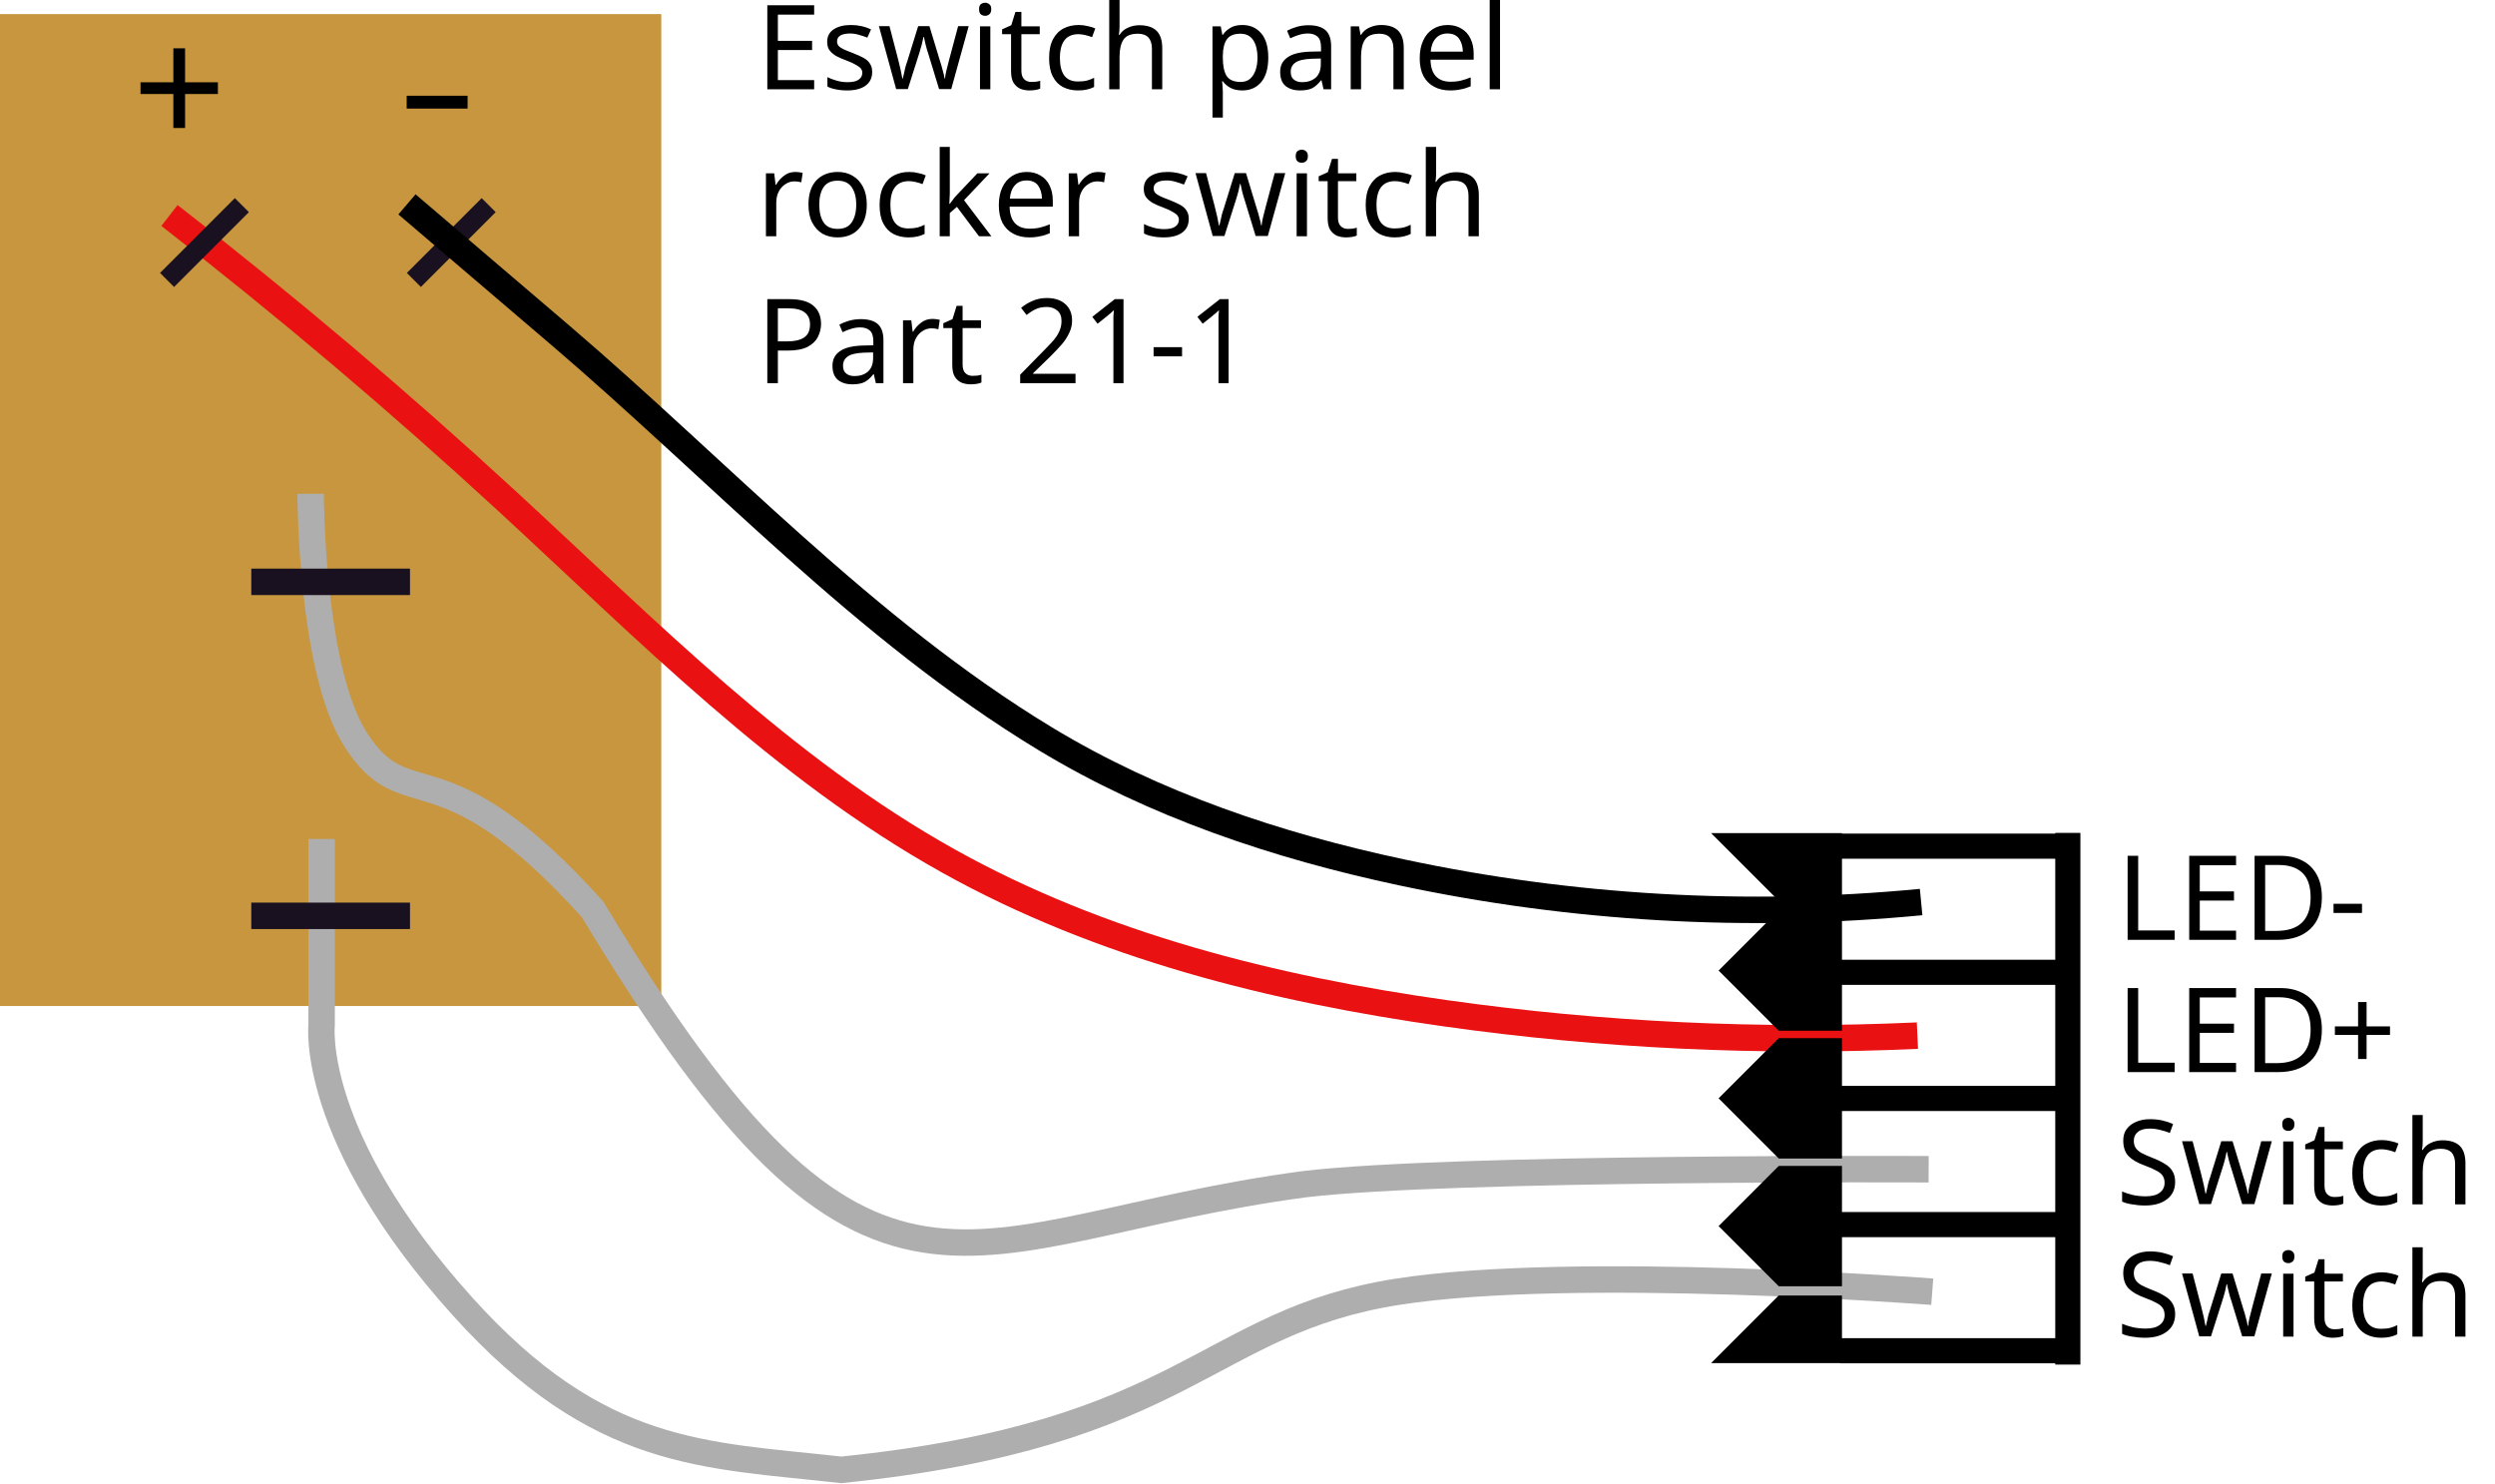
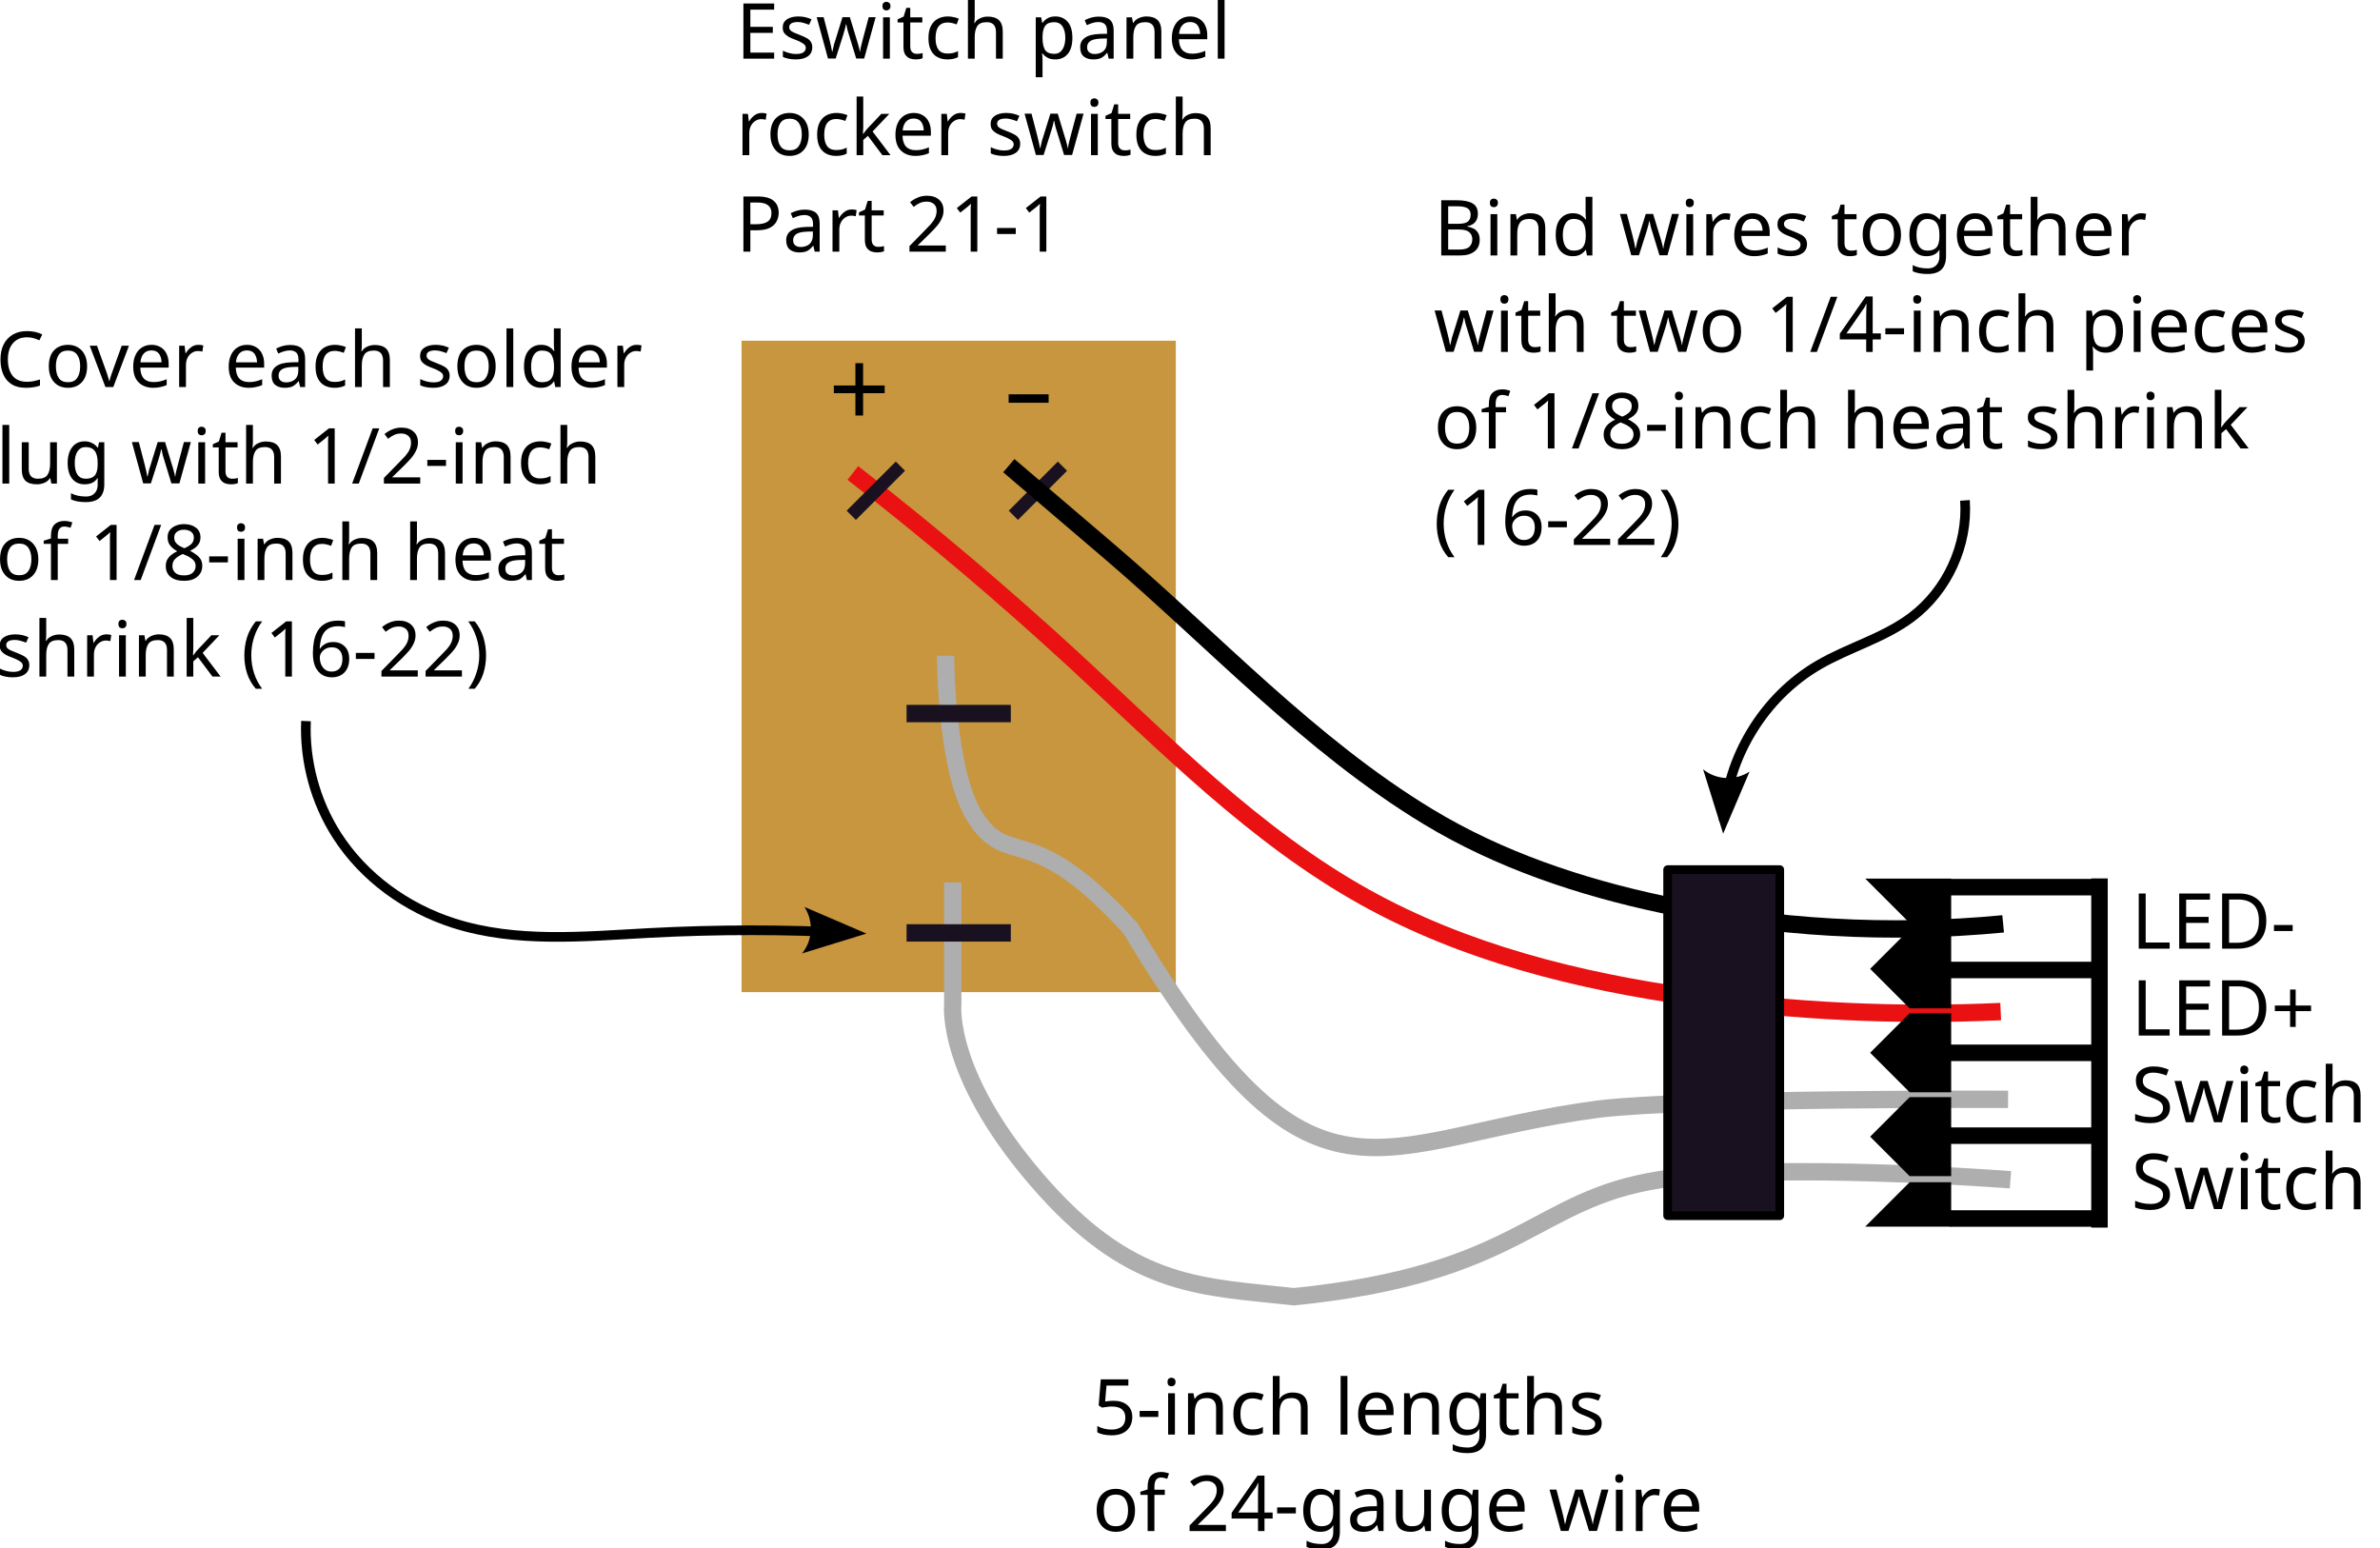
- <svg xmlns="http://www.w3.org/2000/svg" xmlns:ns1="http://www.openswatchbook.org/uri/2009/osb" xmlns:xlink="http://www.w3.org/1999/xlink" width="169.781" height="100.922" id="svg2" version="1.1">
+ <svg xmlns="http://www.w3.org/2000/svg" xmlns:ns1="http://www.openswatchbook.org/uri/2009/osb" xmlns:xlink="http://www.w3.org/1999/xlink" width="246.624" height="160.316" id="svg2" version="1.1">
  <defs id="defs4">
+     <marker orient="auto" refY="0" refX="0" id="Arrow2Mend" style="overflow:visible">
+       <path id="path3855" style="fill-rule:evenodd;stroke-width:0.625;stroke-linejoin:round" d="M 8.719,4.034 -2.207,0.016 8.719,-4.002 c -1.745,2.372 -1.735,5.617 -6e-7,8.035 z" transform="scale(-0.6,-0.6)" />
+     </marker>
+     <marker orient="auto" refY="0" refX="0" id="Arrow1Lend" style="overflow:visible">
+       <path id="path3831" d="M 0,0 5,-5 -12.5,0 5,5 0,0 z" style="fill-rule:evenodd;stroke:#000000;stroke-width:1pt" transform="matrix(-0.8,0,0,-0.8,-10,0)" />
+     </marker>
+     <marker orient="auto" refY="0" refX="0" id="Arrow2Lend" style="overflow:visible">
+       <path id="path3849" style="fill-rule:evenodd;stroke-width:0.625;stroke-linejoin:round" d="M 8.719,4.034 -2.207,0.016 8.719,-4.002 c -1.745,2.372 -1.735,5.617 -6e-7,8.035 z" transform="matrix(-1.1,0,0,-1.1,-1.1,0)" />
+     </marker>
    <linearGradient id="linearGradient3776" ns1:paint="gradient">
      <stop style="stop-color:#0000ff;stop-opacity:1;" offset="0" id="stop3778" />
      <stop style="stop-color:#0000ff;stop-opacity:0;" offset="1" id="stop3780" />
    </linearGradient>
    <linearGradient ns1:paint="gradient" id="linearGradient3776-3">
      <stop id="stop3778-9" offset="0" style="stop-color:#0000ff;stop-opacity:1;" />
      <stop id="stop3780-8" offset="1" style="stop-color:#0000ff;stop-opacity:0;" />
    </linearGradient>
    <linearGradient ns1:paint="gradient" id="linearGradient3776-1">
      <stop id="stop3778-3" offset="0" style="stop-color:#0000ff;stop-opacity:1;" />
      <stop id="stop3780-83" offset="1" style="stop-color:#0000ff;stop-opacity:0;" />
    </linearGradient>
  </defs>
-   <g id="layer1" transform="translate(-315,-610.4032)">
+   <g id="layer1" transform="translate(-238.1569,-576.058)">
    <path style="fill:none;stroke-width:1.71;stroke-linecap:square;stroke-linejoin:miter;stroke-miterlimit:4;stroke-dasharray:none" id="path3861-3" d="m 256.5,562.5 -2.68,1.323 -0.43,2.957 -2.086,-2.14 -2.945,0.505 1.391,-2.645 -1.391,-2.645 2.945,0.505 2.086,-2.14 0.43,2.957 z" transform="translate(85.07029,111.8622)" />
    <rect style="fill:#c7963e;fill-opacity:1;stroke-width:1.71;stroke-linecap:square;stroke-linejoin:miter;stroke-miterlimit:4;stroke-dasharray:none" id="rect3022" width="45" height="67.5" x="315" y="611.362" />
    <use x="0" y="0" xlink:href="#use3818-7" id="use3851" transform="translate(16.79379,0)" width="765" height="990" />
    <text xml:space="preserve" style="font-size:11.214px;font-style:normal;font-weight:normal;line-height:125%;letter-spacing:0px;word-spacing:0px;fill:#000000;fill-opacity:1;stroke:none;font-family:Sans" x="324" y="620.362" id="text3857">
      <tspan id="tspan3859" x="324" y="620.362">+</tspan>
    </text>
    <text xml:space="preserve" style="font-size:13.862px;font-style:normal;font-weight:normal;line-height:125%;letter-spacing:0px;word-spacing:0px;fill:#000000;fill-opacity:1;stroke:none;font-family:Sans" x="277.277" y="765.17" id="text3861" transform="scale(1.233424,0.8107509)">
      <tspan id="tspan3863" x="277.277" y="765.17">-</tspan>
    </text>
    <path style="fill:none;stroke:#aeaeae;stroke-width:1.8;stroke-linecap:butt;stroke-linejoin:miter;stroke-miterlimit:4;stroke-opacity:1;stroke-dasharray:none" d="m 336.886,605.132 -10e-6,12.627 c 0,0 -0.872,7.578 9.596,19.193 9.285,10.302 16.466,10.066 25.759,11.112 23.637,-2.397 24.782,-10.077 37.881,-12.122 11.977,-1.87 36.365,0 36.365,0" id="path4143" transform="translate(0,62.36218)" />
    <rect style="fill:#191120;fill-opacity:1;stroke-width:1.71;stroke-linecap:square;stroke-linejoin:miter;stroke-miterlimit:4;stroke-dasharray:none" id="rect3814" width="10.8" height="1.8" x="332.1" y="671.826" />
    <path style="fill:none;stroke:#aeaeae;stroke-width:1.8;stroke-linecap:butt;stroke-linejoin:miter;stroke-miterlimit:4;stroke-opacity:1;stroke-dasharray:none" d="m 336.137,644.008 c 0,0 0.013,11.894 3.03,16.668 3.545,5.608 5.694,0.002 16.162,11.617 19.121,31.849 24.935,21.8 48.487,18.688 10.032,-1.181 42.426,-1.01 42.426,-1.01" id="path4143-7" />
    <path style="fill:none;stroke:#e91111;stroke-width:1.8;stroke-linecap:butt;stroke-linejoin:miter;stroke-miterlimit:4;stroke-opacity:1;stroke-dasharray:none" d="m 326.532,562.705 c 7.929,6.155 15.598,12.645 22.981,19.445 9.531,8.779 18.733,18.188 30.052,24.496 10.364,5.775 22.092,8.699 33.84,10.354 10.613,1.495 21.365,2.003 32.072,1.515" id="path4685" transform="translate(0,62.36218)" />
    <use x="0" y="0" xlink:href="#rect3814" id="use3818-7" transform="matrix(0.4714045,-0.4714045,0.5303301,0.5303301,-186.9521,429.2407)" width="765" height="990" />
    <g id="layer1-0" transform="translate(213.4233,55.65837)">
      <path d="m 227.678,638.078 14.58,0 m -14.58,-8.584 14.58,0 m -14.58,-8.584 14.58,0 m -14.58,-8.584 14.58,0 m -14.58,34.336 14.58,0 m 0.031,-34.384 0,34.471" style="fill:none;stroke:#000000;stroke-width:1.71;stroke-linecap:square;stroke-linejoin:miter;stroke-miterlimit:4;stroke-opacity:1;stroke-dasharray:none" id="path3788-9" />
      <path transform="translate(0,62.36218)" d="m 256.5,562.5 -2.68,1.323 -0.43,2.957 -2.086,-2.14 -2.945,0.505 1.391,-2.645 -1.391,-2.645 2.945,0.505 2.086,-2.14 0.43,2.957 z" id="path3861" style="fill:none;stroke-width:1.71;stroke-linecap:square;stroke-linejoin:miter;stroke-miterlimit:4;stroke-dasharray:none" />
      <path id="path3863" d="m 222.826,617.197 -3.594,3.594 3.594,3.594 3.594,0 0,-7.188 -3.594,0 z" style="fill:#000000;fill-opacity:1;stroke:#000000;stroke-width:1px;stroke-linecap:butt;stroke-linejoin:miter;stroke-opacity:1" />
      <path id="path3863-4" d="m 222.826,625.892 -3.594,3.594 3.594,3.594 3.594,0 0,-7.188 -3.594,0 z" style="fill:#000000;fill-opacity:1;stroke:#000000;stroke-width:1px;stroke-linecap:butt;stroke-linejoin:miter;stroke-opacity:1" />
      <path id="path3863-4-2" d="m 222.826,634.586 -3.594,3.594 3.594,3.594 3.594,0 0,-7.188 -3.594,0 z" style="fill:#000000;fill-opacity:1;stroke:#000000;stroke-width:1px;stroke-linecap:butt;stroke-linejoin:miter;stroke-opacity:1" />
      <path id="path3928" d="m 219.22,647.005 3.6,-3.6 3.6,0 0,3.6 z" style="fill:#000000;fill-opacity:1;stroke:#000000;stroke-width:1px;stroke-linecap:butt;stroke-linejoin:miter;stroke-opacity:1" />
      <path id="path3928-8" d="m 219.22,611.937 3.6,3.6 3.6,0 0,-3.6 z" style="fill:#000000;fill-opacity:1;stroke:#000000;stroke-width:1px;stroke-linecap:butt;stroke-linejoin:miter;stroke-opacity:1" />
    </g>
    <use x="0" y="0" xlink:href="#rect3814" id="use3818" transform="translate(0,-22.72843)" width="765" height="990" />
    <text xml:space="preserve" style="font-size:8px;font-style:normal;font-variant:normal;font-weight:normal;font-stretch:normal;line-height:125%;letter-spacing:0px;word-spacing:0px;fill:#000000;fill-opacity:1;stroke:none;font-family:Sans;-inkscape-font-specification:Helvetica" x="459" y="701.362" id="text4100">
      <tspan id="tspan4102" x="459" y="701.362">Switch</tspan>
    </text>
    <use x="0" y="0" xlink:href="#text4100" id="use4104" transform="translate(0,-9)" width="765" height="990" />
    <text xml:space="preserve" style="font-size:8px;font-style:normal;font-variant:normal;font-weight:normal;font-stretch:normal;line-height:125%;letter-spacing:0px;word-spacing:0px;fill:#000000;fill-opacity:1;stroke:none;font-family:Sans;-inkscape-font-specification:Helvetica" x="459" y="683.362" id="text4106">
      <tspan id="tspan4108" x="459" y="683.362">LED+</tspan>
    </text>
    <text xml:space="preserve" style="font-size:8px;font-style:normal;font-variant:normal;font-weight:normal;font-stretch:normal;line-height:125%;letter-spacing:0px;word-spacing:0px;fill:#000000;fill-opacity:1;stroke:none;font-family:Sans;-inkscape-font-specification:Helvetica" x="459" y="674.362" id="text4110">
      <tspan id="tspan4112" x="459" y="674.362">LED-</tspan>
    </text>
    <path style="fill:none;stroke:#000000;stroke-width:1.8;stroke-linecap:butt;stroke-linejoin:miter;stroke-miterlimit:4;stroke-opacity:1;stroke-dasharray:none" d="m 342.694,561.948 10.354,8.839 c 10.923,9.325 20.798,20.086 33.082,27.527 7.417,4.492 15.763,7.284 24.244,9.091 11.59,2.47 23.559,3.154 35.355,2.02" id="path4689" transform="translate(0,62.36218)" />
-     <text xml:space="preserve" style="font-size:8px;font-style:normal;font-variant:normal;font-weight:normal;font-stretch:normal;line-height:125%;letter-spacing:0px;word-spacing:0px;fill:#000000;fill-opacity:1;stroke:none;font-family:Sans;-inkscape-font-specification:Helvetica" x="366.433" y="554.119" id="text4693" transform="translate(0,62.36218)">
-       <tspan id="tspan4695" x="366.433" y="554.119">Eswitch panel</tspan>
-       <tspan x="366.433" y="564.119" id="tspan4697">rocker switch</tspan>
-       <tspan x="366.433" y="574.119" id="tspan4699">Part 21-1</tspan>
+     <text xml:space="preserve" style="font-size:8px;font-style:normal;font-variant:normal;font-weight:normal;font-stretch:normal;line-height:125%;letter-spacing:0px;word-spacing:0px;fill:#000000;fill-opacity:1;stroke:none;font-family:Sans;-inkscape-font-specification:Helvetica" x="314.41" y="582.136" id="text4693">
+       <tspan id="tspan4695" x="314.41" y="582.136">Eswitch panel</tspan>
+       <tspan x="314.41" y="592.136" id="tspan4697">rocker switch</tspan>
+       <tspan x="314.41" y="602.136" id="tspan4699">Part 21-1</tspan>
    </text>
+     <text xml:space="preserve" style="font-size:8px;font-style:normal;font-variant:normal;font-weight:normal;font-stretch:normal;line-height:125%;letter-spacing:0px;word-spacing:0px;fill:#000000;fill-opacity:1;stroke:none;font-family:Sans;-inkscape-font-specification:Helvetica" x="36.365" y="114.307" id="text3034" transform="translate(315,610.4032)">
+       <tspan id="tspan3036" x="36.365" y="114.307">5-inch lengths</tspan>
+       <tspan x="36.365" y="124.307" id="tspan3038">of 24-gauge wire</tspan>
+     </text>
+     <text xml:space="preserve" style="font-size:8px;font-style:normal;font-variant:normal;font-weight:normal;font-stretch:normal;line-height:125%;letter-spacing:0px;word-spacing:0px;fill:#000000;fill-opacity:1;stroke:none;font-family:Sans;-inkscape-font-specification:Helvetica" x="237.723" y="616.166" id="text3040">
+       <tspan id="tspan3042" x="237.723" y="616.166">Cover each solder</tspan>
+       <tspan x="237.723" y="626.166" id="tspan3044">lug with 1/2-inch</tspan>
+       <tspan x="237.723" y="636.166" id="tspan3046">of 1/8-inch heat</tspan>
+       <tspan x="237.723" y="646.166" id="tspan3048">shrink (16-22)</tspan>
+     </text>
+     <rect style="fill:#191120;fill-opacity:1;stroke:#000000;stroke-width:0.9;stroke-linecap:square;stroke-linejoin:round;stroke-miterlimit:4;stroke-opacity:1;stroke-dasharray:none" id="rect3050" width="11.617" height="35.86" x="95.964" y="55.765" transform="translate(315,610.4032)" />
+     <path style="fill:none;stroke:#000000;stroke-width:1px;stroke-linecap:butt;stroke-linejoin:miter;stroke-opacity:1;marker-end:url(#Arrow2Mend)" d="m -45.136,40.373 c -0.17,4.156 0.969,8.356 3.214,11.857 2.782,4.338 7.212,7.528 12.122,9.091 6.464,2.059 13.429,1.372 20.203,1.01 7.064,-0.377 14.149,-0.377 21.213,0" id="path4830" transform="translate(315,610.4032)" />
+     <text xml:space="preserve" style="font-size:8px;font-style:normal;font-variant:normal;font-weight:normal;font-stretch:normal;line-height:125%;letter-spacing:0px;word-spacing:0px;fill:#000000;fill-opacity:1;stroke:none;font-family:Sans;-inkscape-font-specification:Helvetica" x="386.721" y="602.529" id="text5316">
+       <tspan id="tspan5318" x="386.721" y="602.529">Bind wires together</tspan>
+       <tspan x="386.721" y="612.529" id="tspan5322">with two 1/4-inch pieces</tspan>
+       <tspan x="386.721" y="622.529" id="tspan5326">of 1/8-inch heat shrink</tspan>
+       <tspan x="386.721" y="632.529" id="tspan5328">(16-22)</tspan>
+     </text>
+     <path style="fill:none;stroke:#000000;stroke-width:1px;stroke-linecap:butt;stroke-linejoin:miter;stroke-opacity:1;marker-end:url(#Arrow2Mend)" d="m 441.774,627.909 c 0.321,4.624 -1.844,9.347 -5.556,12.122 -2.885,2.157 -6.482,3.115 -9.596,4.924 -5.686,3.304 -9.519,9.594 -9.849,16.162" id="path5330" />
  </g>
</svg>
